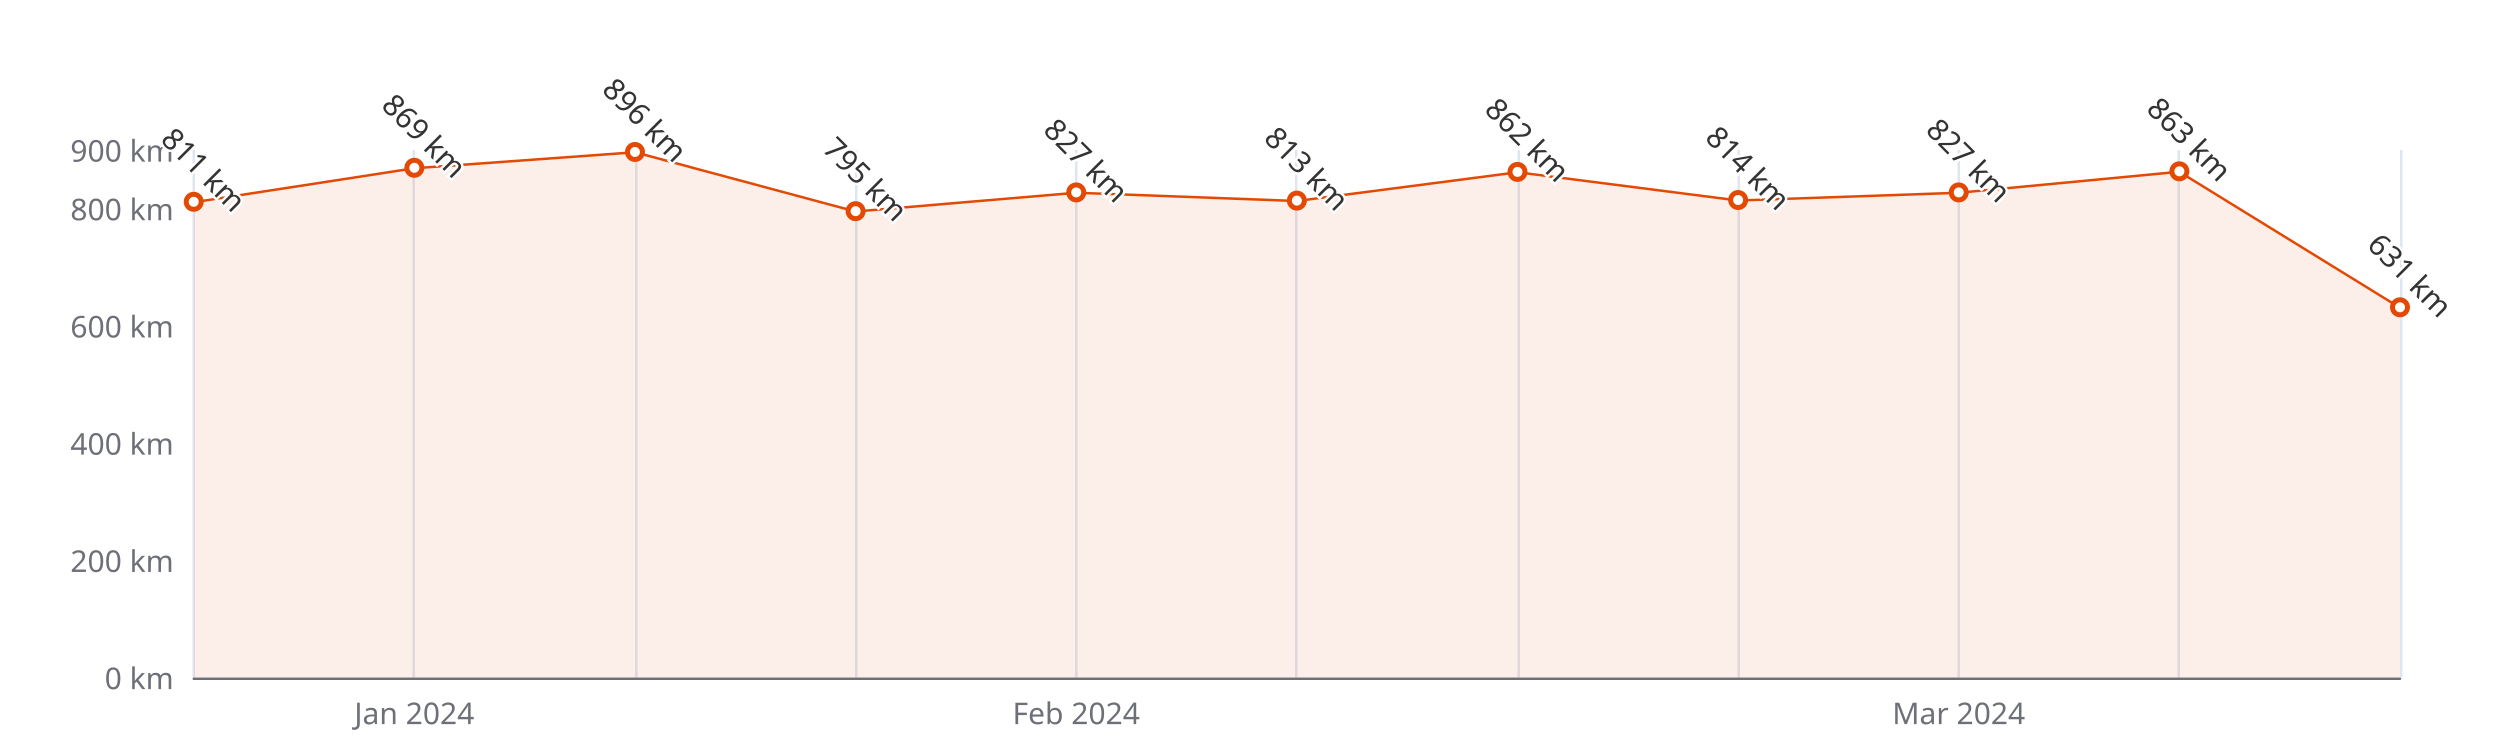
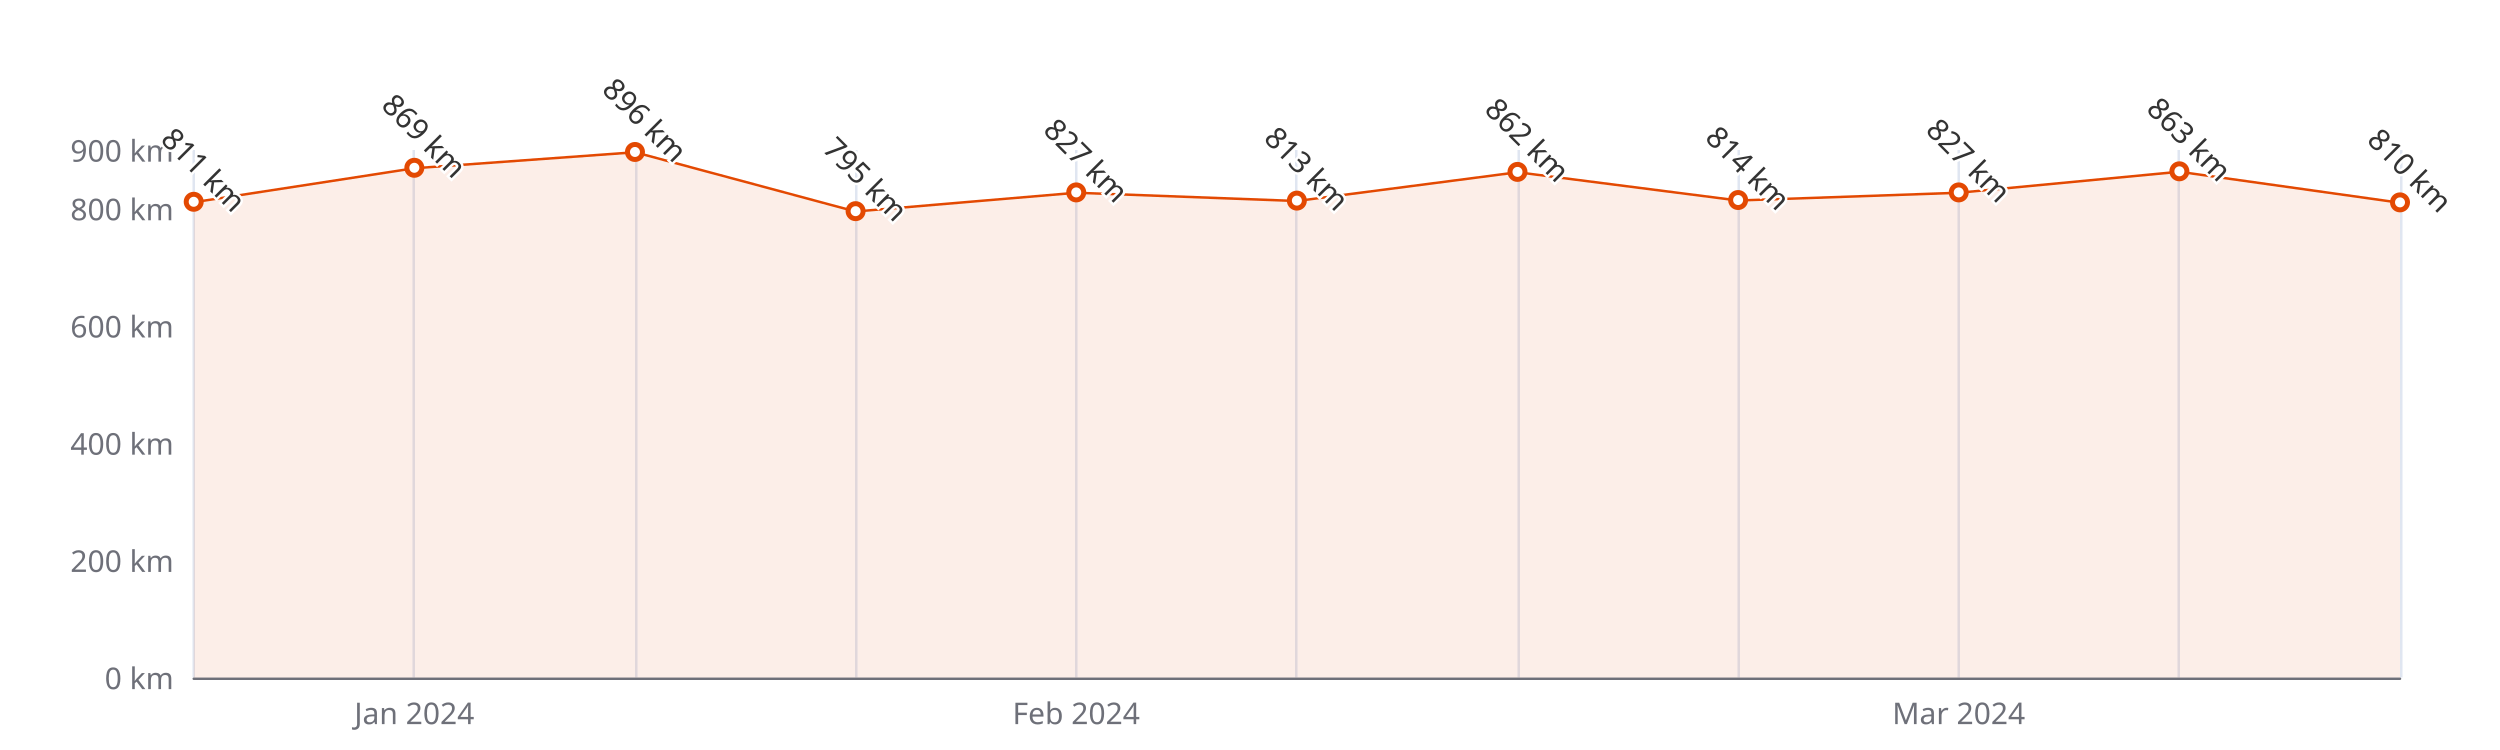
<svg xmlns="http://www.w3.org/2000/svg" width="1000" height="300" version="1.1" baseProfile="full" viewBox="0 0 1000 300">
  <rect width="1000" height="300" x="0" y="0" id="0" fill="#ffffff" />
  <path d="M77.5 60L77.5 271" fill="none" stroke="#E0E6F1" />
  <path d="M165.5 60L165.5 271" fill="none" stroke="#E0E6F1" />
  <path d="M254.5 60L254.5 271" fill="none" stroke="#E0E6F1" />
  <path d="M342.5 60L342.5 271" fill="none" stroke="#E0E6F1" />
  <path d="M430.5 60L430.5 271" fill="none" stroke="#E0E6F1" />
  <path d="M518.5 60L518.5 271" fill="none" stroke="#E0E6F1" />
  <path d="M607.5 60L607.5 271" fill="none" stroke="#E0E6F1" />
  <path d="M695.5 60L695.5 271" fill="none" stroke="#E0E6F1" />
  <path d="M783.5 60L783.5 271" fill="none" stroke="#E0E6F1" />
  <path d="M871.5 60L871.5 271" fill="none" stroke="#E0E6F1" />
  <path d="M960.5 60L960.5 271" fill="none" stroke="#E0E6F1" />
  <path d="M77.5 271.5L960 271.5" fill="none" stroke="#6E7079" stroke-linecap="round" />
  <text dominant-baseline="central" text-anchor="end" style="font-size:12px;font-family:sans-serif;" xml:space="preserve" transform="translate(69.48 271)" fill="#6E7079">0 km</text>
  <text dominant-baseline="central" text-anchor="end" style="font-size:12px;font-family:sans-serif;" xml:space="preserve" transform="translate(69.48 224.1111)" fill="#6E7079">200 km</text>
  <text dominant-baseline="central" text-anchor="end" style="font-size:12px;font-family:sans-serif;" xml:space="preserve" transform="translate(69.48 177.2222)" fill="#6E7079">400 km</text>
  <text dominant-baseline="central" text-anchor="end" style="font-size:12px;font-family:sans-serif;" xml:space="preserve" transform="translate(69.48 130.3333)" fill="#6E7079">600 km</text>
  <text dominant-baseline="central" text-anchor="end" style="font-size:12px;font-family:sans-serif;" xml:space="preserve" transform="translate(69.48 83.4444)" fill="#6E7079">800 km</text>
  <text dominant-baseline="central" text-anchor="end" style="font-size:12px;font-family:sans-serif;" xml:space="preserve" transform="translate(69.48 60)" fill="#6E7079">900 km</text>
  <text dominant-baseline="central" text-anchor="middle" style="font-size:12px;font-family:sans-serif;" xml:space="preserve" y="6" transform="translate(165.732 279)" fill="#6E7079">Jan 2024</text>
  <text dominant-baseline="central" text-anchor="middle" style="font-size:12px;font-family:sans-serif;" xml:space="preserve" y="6" transform="translate(430.488 279)" fill="#6E7079">Feb 2024</text>
  <text dominant-baseline="central" text-anchor="middle" style="font-size:12px;font-family:sans-serif;" xml:space="preserve" y="6" transform="translate(783.496 279)" fill="#6E7079">Mar 2024</text>
  <g clip-path="url(#zr5-c0)">
-     <path d="M77.5 80.9L165.7 67.3L254 60.9L342.2 84.6L430.5 77.1L518.7 80.4L607 68.9L695.2 80.2L783.5 77.1L871.7 68.7L960 123.1L960 271L871.7 271L783.5 271L695.2 271L607 271L518.7 271L430.5 271L342.2 271L254 271L165.7 271L77.5 271Z" fill="rgb(227,73,2)" fill-opacity="0.09" />
-     <path d="M77.5 80.9L165.7 67.3L254 60.9L342.2 84.6L430.5 77.1L518.7 80.4L607 68.9L695.2 80.2L783.5 77.1L871.7 68.7L960 123.1" fill="none" stroke="#E34902" stroke-linejoin="bevel" />
+     <path d="M77.5 80.9L165.7 67.3L254 60.9L342.2 84.6L430.5 77.1L518.7 80.4L607 68.9L695.2 80.2L783.5 77.1L871.7 68.7L960 81.1L960 271L871.7 271L783.5 271L695.2 271L607 271L518.7 271L430.5 271L342.2 271L254 271L165.7 271L77.5 271Z" fill="rgb(227,73,2)" fill-opacity="0.09" />
+     <path d="M77.5 80.9L165.7 67.3L254 60.9L342.2 84.6L430.5 77.1L518.7 80.4L607 68.9L695.2 80.2L783.5 77.1L871.7 68.7L960 81.1" fill="none" stroke="#E34902" stroke-linejoin="bevel" />
  </g>
  <path d="M1 0A1 1 0 1 1 1 -0.1A1 1 0 0 1 1 0" transform="matrix(3,0,0,3,77.48,80.8656)" fill="#fff" stroke="#E34902" stroke-width="0.667" />
  <path d="M1 0A1 1 0 1 1 1 -0.1A1 1 0 0 1 1 0" transform="matrix(3,0,0,3,165.732,67.2678)" fill="#fff" stroke="#E34902" stroke-width="0.667" />
  <path d="M1 0A1 1 0 1 1 1 -0.1A1 1 0 0 1 1 0" transform="matrix(3,0,0,3,253.984,60.9378)" fill="#fff" stroke="#E34902" stroke-width="0.667" />
  <path d="M1 0A1 1 0 1 1 1 -0.1A1 1 0 0 1 1 0" transform="matrix(3,0,0,3,342.236,84.6167)" fill="#fff" stroke="#E34902" stroke-width="0.667" />
  <path d="M1 0A1 1 0 1 1 1 -0.1A1 1 0 0 1 1 0" transform="matrix(3,0,0,3,430.488,77.1144)" fill="#fff" stroke="#E34902" stroke-width="0.667" />
  <path d="M1 0A1 1 0 1 1 1 -0.1A1 1 0 0 1 1 0" transform="matrix(3,0,0,3,518.74,80.3967)" fill="#fff" stroke="#E34902" stroke-width="0.667" />
  <path d="M1 0A1 1 0 1 1 1 -0.1A1 1 0 0 1 1 0" transform="matrix(3,0,0,3,606.992,68.9089)" fill="#fff" stroke="#E34902" stroke-width="0.667" />
  <path d="M1 0A1 1 0 1 1 1 -0.1A1 1 0 0 1 1 0" transform="matrix(3,0,0,3,695.244,80.1622)" fill="#fff" stroke="#E34902" stroke-width="0.667" />
  <path d="M1 0A1 1 0 1 1 1 -0.1A1 1 0 0 1 1 0" transform="matrix(3,0,0,3,783.496,77.1144)" fill="#fff" stroke="#E34902" stroke-width="0.667" />
  <path d="M1 0A1 1 0 1 1 1 -0.1A1 1 0 0 1 1 0" transform="matrix(3,0,0,3,871.748,68.6744)" fill="#fff" stroke="#E34902" stroke-width="0.667" />
-   <path d="M1 0A1 1 0 1 1 1 -0.1A1 1 0 0 1 1 0" transform="matrix(3,0,0,3,960,123.0656)" fill="#fff" stroke="#E34902" stroke-width="0.667" />
+   <path d="M1 0A1 1 0 1 1 1 -0.1A1 1 0 0 1 1 0" transform="matrix(3,0,0,3,960,81.1)" fill="#fff" stroke="#E34902" stroke-width="0.667" />
  <text dominant-baseline="central" text-anchor="middle" style="font-size:12px;font-family:sans-serif;" xml:space="preserve" y="-6" transform="matrix(0.707,0.707,-0.707,0.707,77.48,71.8656)" fill="#333" stroke="rgb(255,255,255)" stroke-width="2" paint-order="stroke" stroke-miterlimit="2">811 km</text>
  <text dominant-baseline="central" text-anchor="middle" style="font-size:12px;font-family:sans-serif;" xml:space="preserve" y="-6" transform="matrix(0.707,0.707,-0.707,0.707,165.732,58.2678)" fill="#333" stroke="rgb(255,255,255)" stroke-width="2" paint-order="stroke" stroke-miterlimit="2">869 km</text>
  <text dominant-baseline="central" text-anchor="middle" style="font-size:12px;font-family:sans-serif;" xml:space="preserve" y="-6" transform="matrix(0.707,0.707,-0.707,0.707,253.984,51.9378)" fill="#333" stroke="rgb(255,255,255)" stroke-width="2" paint-order="stroke" stroke-miterlimit="2">896 km</text>
  <text dominant-baseline="central" text-anchor="middle" style="font-size:12px;font-family:sans-serif;" xml:space="preserve" y="-6" transform="matrix(0.707,0.707,-0.707,0.707,342.236,75.6167)" fill="#333" stroke="rgb(255,255,255)" stroke-width="2" paint-order="stroke" stroke-miterlimit="2">795 km</text>
  <text dominant-baseline="central" text-anchor="middle" style="font-size:12px;font-family:sans-serif;" xml:space="preserve" y="-6" transform="matrix(0.707,0.707,-0.707,0.707,430.488,68.1144)" fill="#333" stroke="rgb(255,255,255)" stroke-width="2" paint-order="stroke" stroke-miterlimit="2">827 km</text>
  <text dominant-baseline="central" text-anchor="middle" style="font-size:12px;font-family:sans-serif;" xml:space="preserve" y="-6" transform="matrix(0.707,0.707,-0.707,0.707,518.74,71.3967)" fill="#333" stroke="rgb(255,255,255)" stroke-width="2" paint-order="stroke" stroke-miterlimit="2">813 km</text>
  <text dominant-baseline="central" text-anchor="middle" style="font-size:12px;font-family:sans-serif;" xml:space="preserve" y="-6" transform="matrix(0.707,0.707,-0.707,0.707,606.992,59.9089)" fill="#333" stroke="rgb(255,255,255)" stroke-width="2" paint-order="stroke" stroke-miterlimit="2">862 km</text>
  <text dominant-baseline="central" text-anchor="middle" style="font-size:12px;font-family:sans-serif;" xml:space="preserve" y="-6" transform="matrix(0.707,0.707,-0.707,0.707,695.244,71.1622)" fill="#333" stroke="rgb(255,255,255)" stroke-width="2" paint-order="stroke" stroke-miterlimit="2">814 km</text>
  <text dominant-baseline="central" text-anchor="middle" style="font-size:12px;font-family:sans-serif;" xml:space="preserve" y="-6" transform="matrix(0.707,0.707,-0.707,0.707,783.496,68.1144)" fill="#333" stroke="rgb(255,255,255)" stroke-width="2" paint-order="stroke" stroke-miterlimit="2">827 km</text>
  <text dominant-baseline="central" text-anchor="middle" style="font-size:12px;font-family:sans-serif;" xml:space="preserve" y="-6" transform="matrix(0.707,0.707,-0.707,0.707,871.748,59.6744)" fill="#333" stroke="rgb(255,255,255)" stroke-width="2" paint-order="stroke" stroke-miterlimit="2">863 km</text>
-   <text dominant-baseline="central" text-anchor="middle" style="font-size:12px;font-family:sans-serif;" xml:space="preserve" y="-6" transform="matrix(0.707,0.707,-0.707,0.707,960,114.0656)" fill="#333" stroke="rgb(255,255,255)" stroke-width="2" paint-order="stroke" stroke-miterlimit="2">631 km</text>
+   <text dominant-baseline="central" text-anchor="middle" style="font-size:12px;font-family:sans-serif;" xml:space="preserve" y="-6" transform="matrix(0.707,0.707,-0.707,0.707,960,72.1)" fill="#333" stroke="rgb(255,255,255)" stroke-width="2" paint-order="stroke" stroke-miterlimit="2">810 km</text>
  <defs>
    <clipPath id="zr5-c0">
      <path d="M76 59.5l884 0l0 212l-884 0Z" fill="#000" />
    </clipPath>
  </defs>
</svg>
